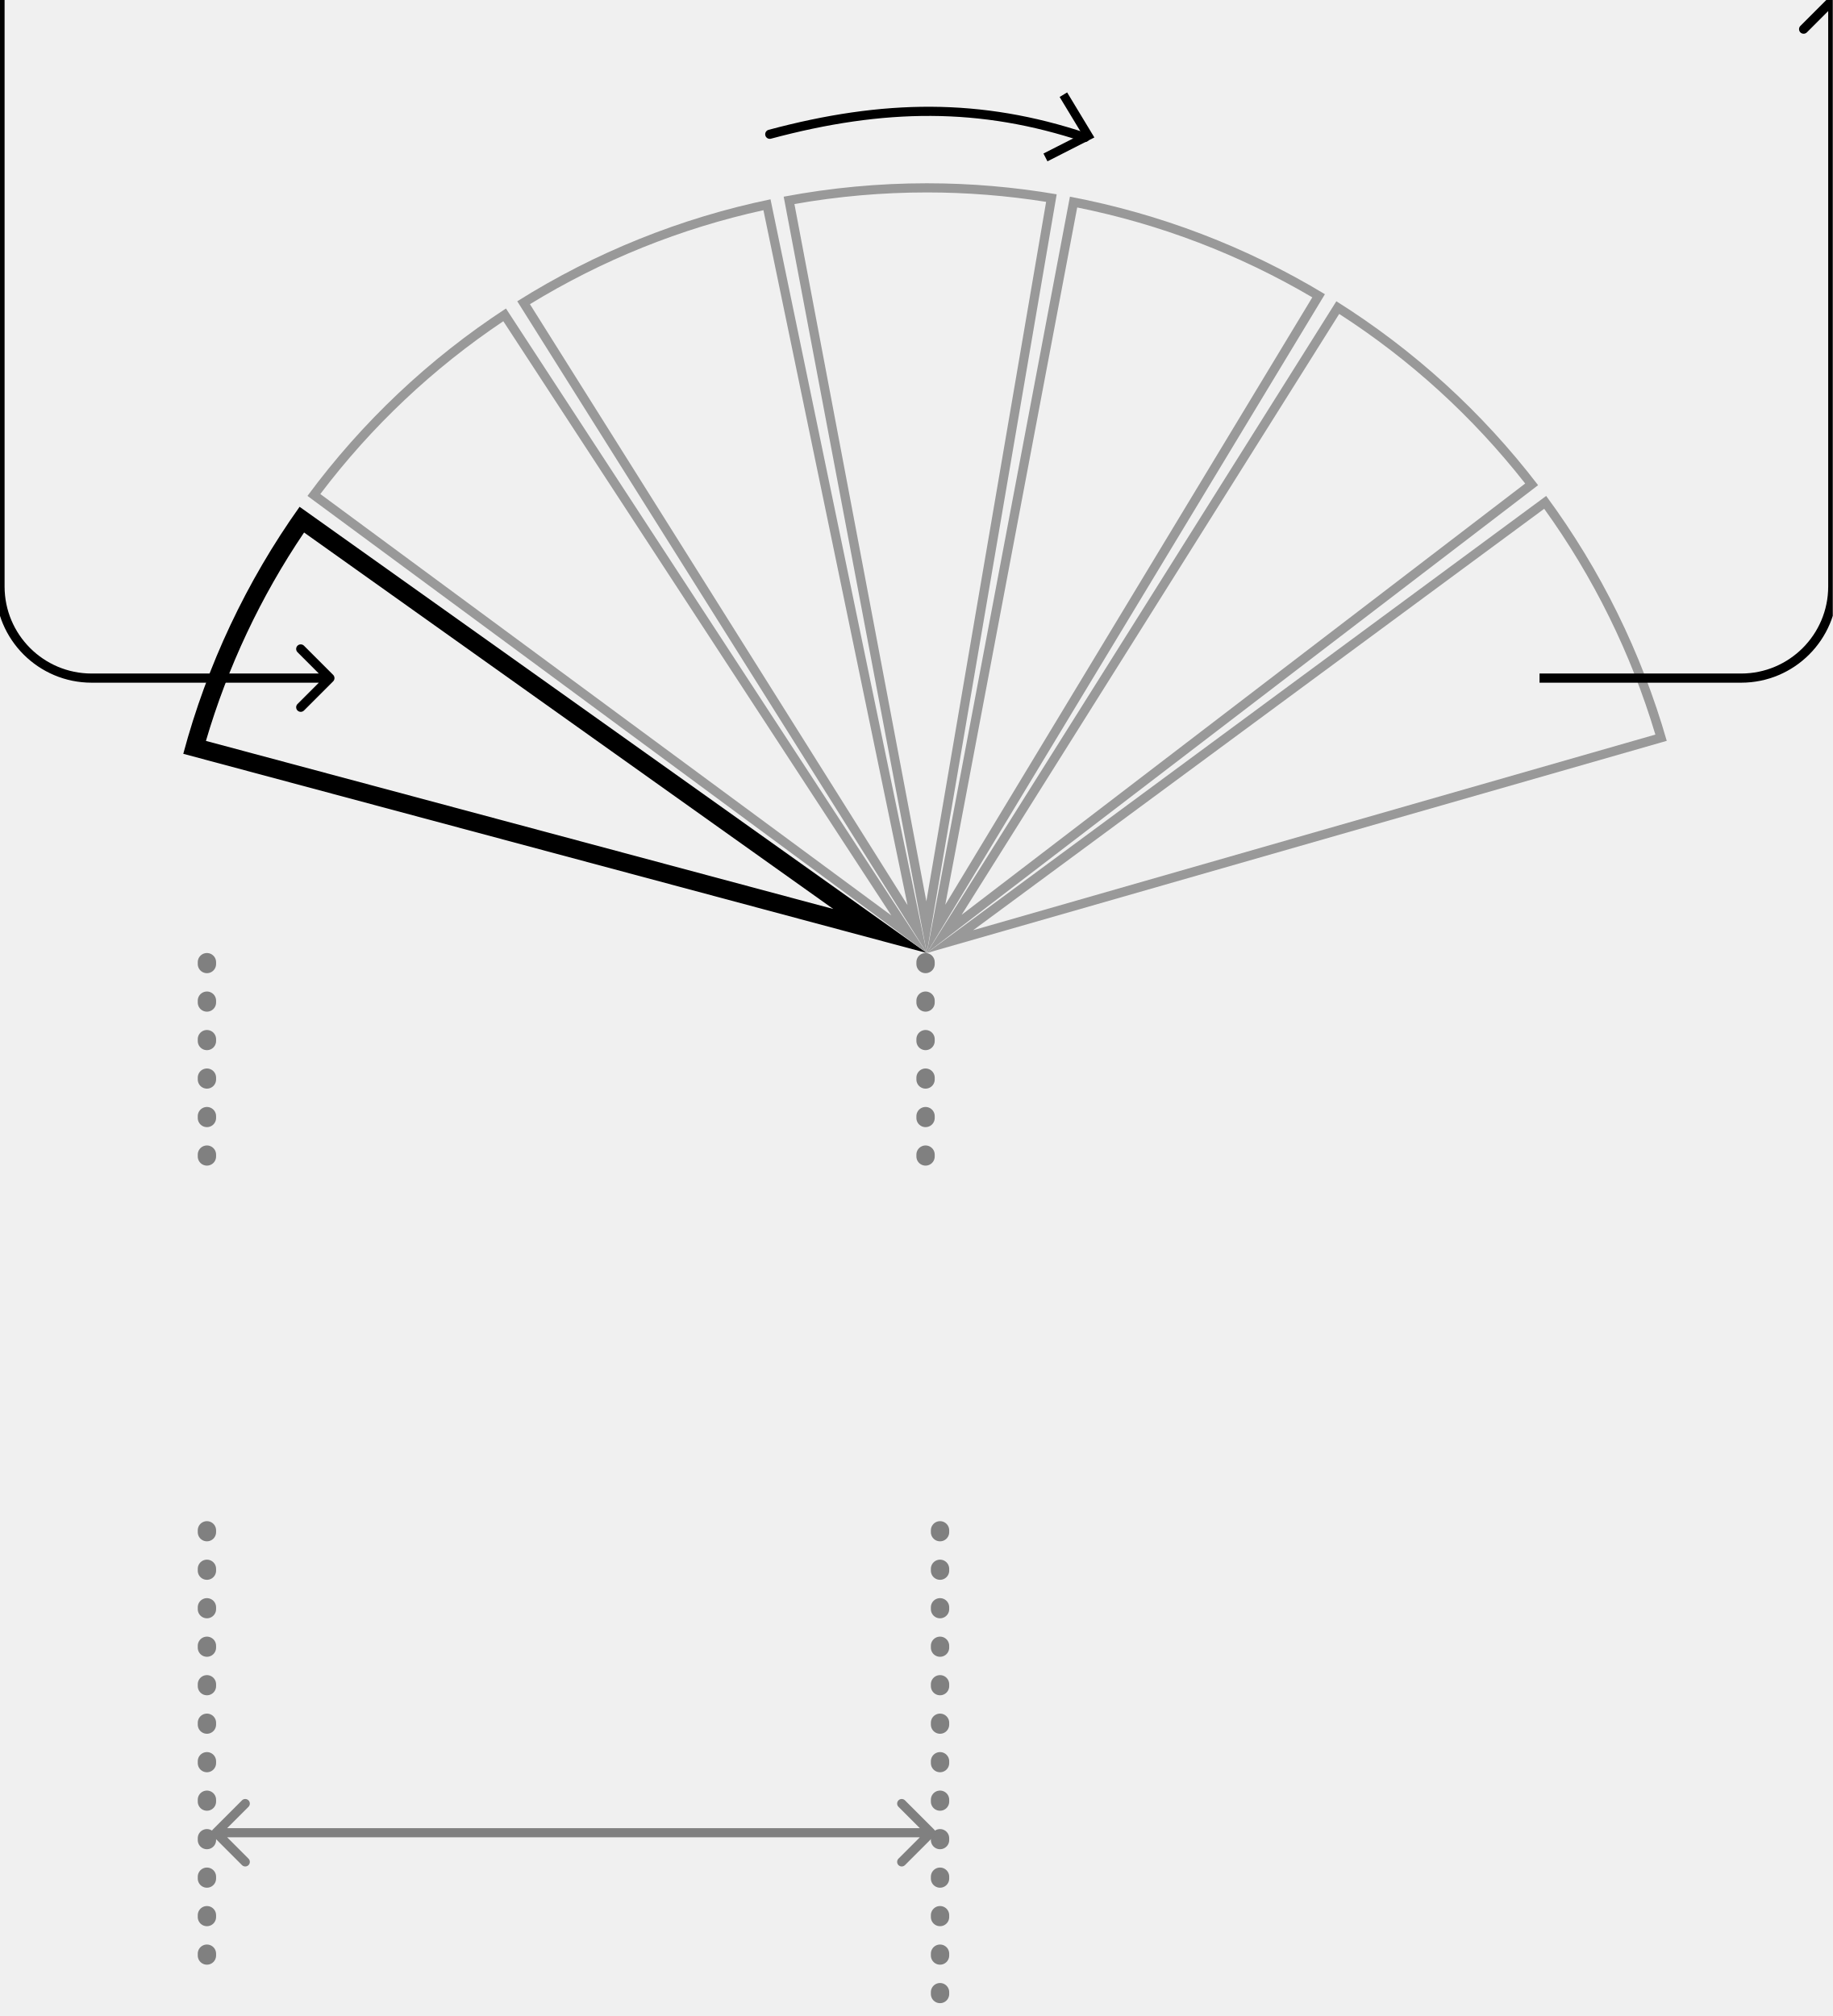
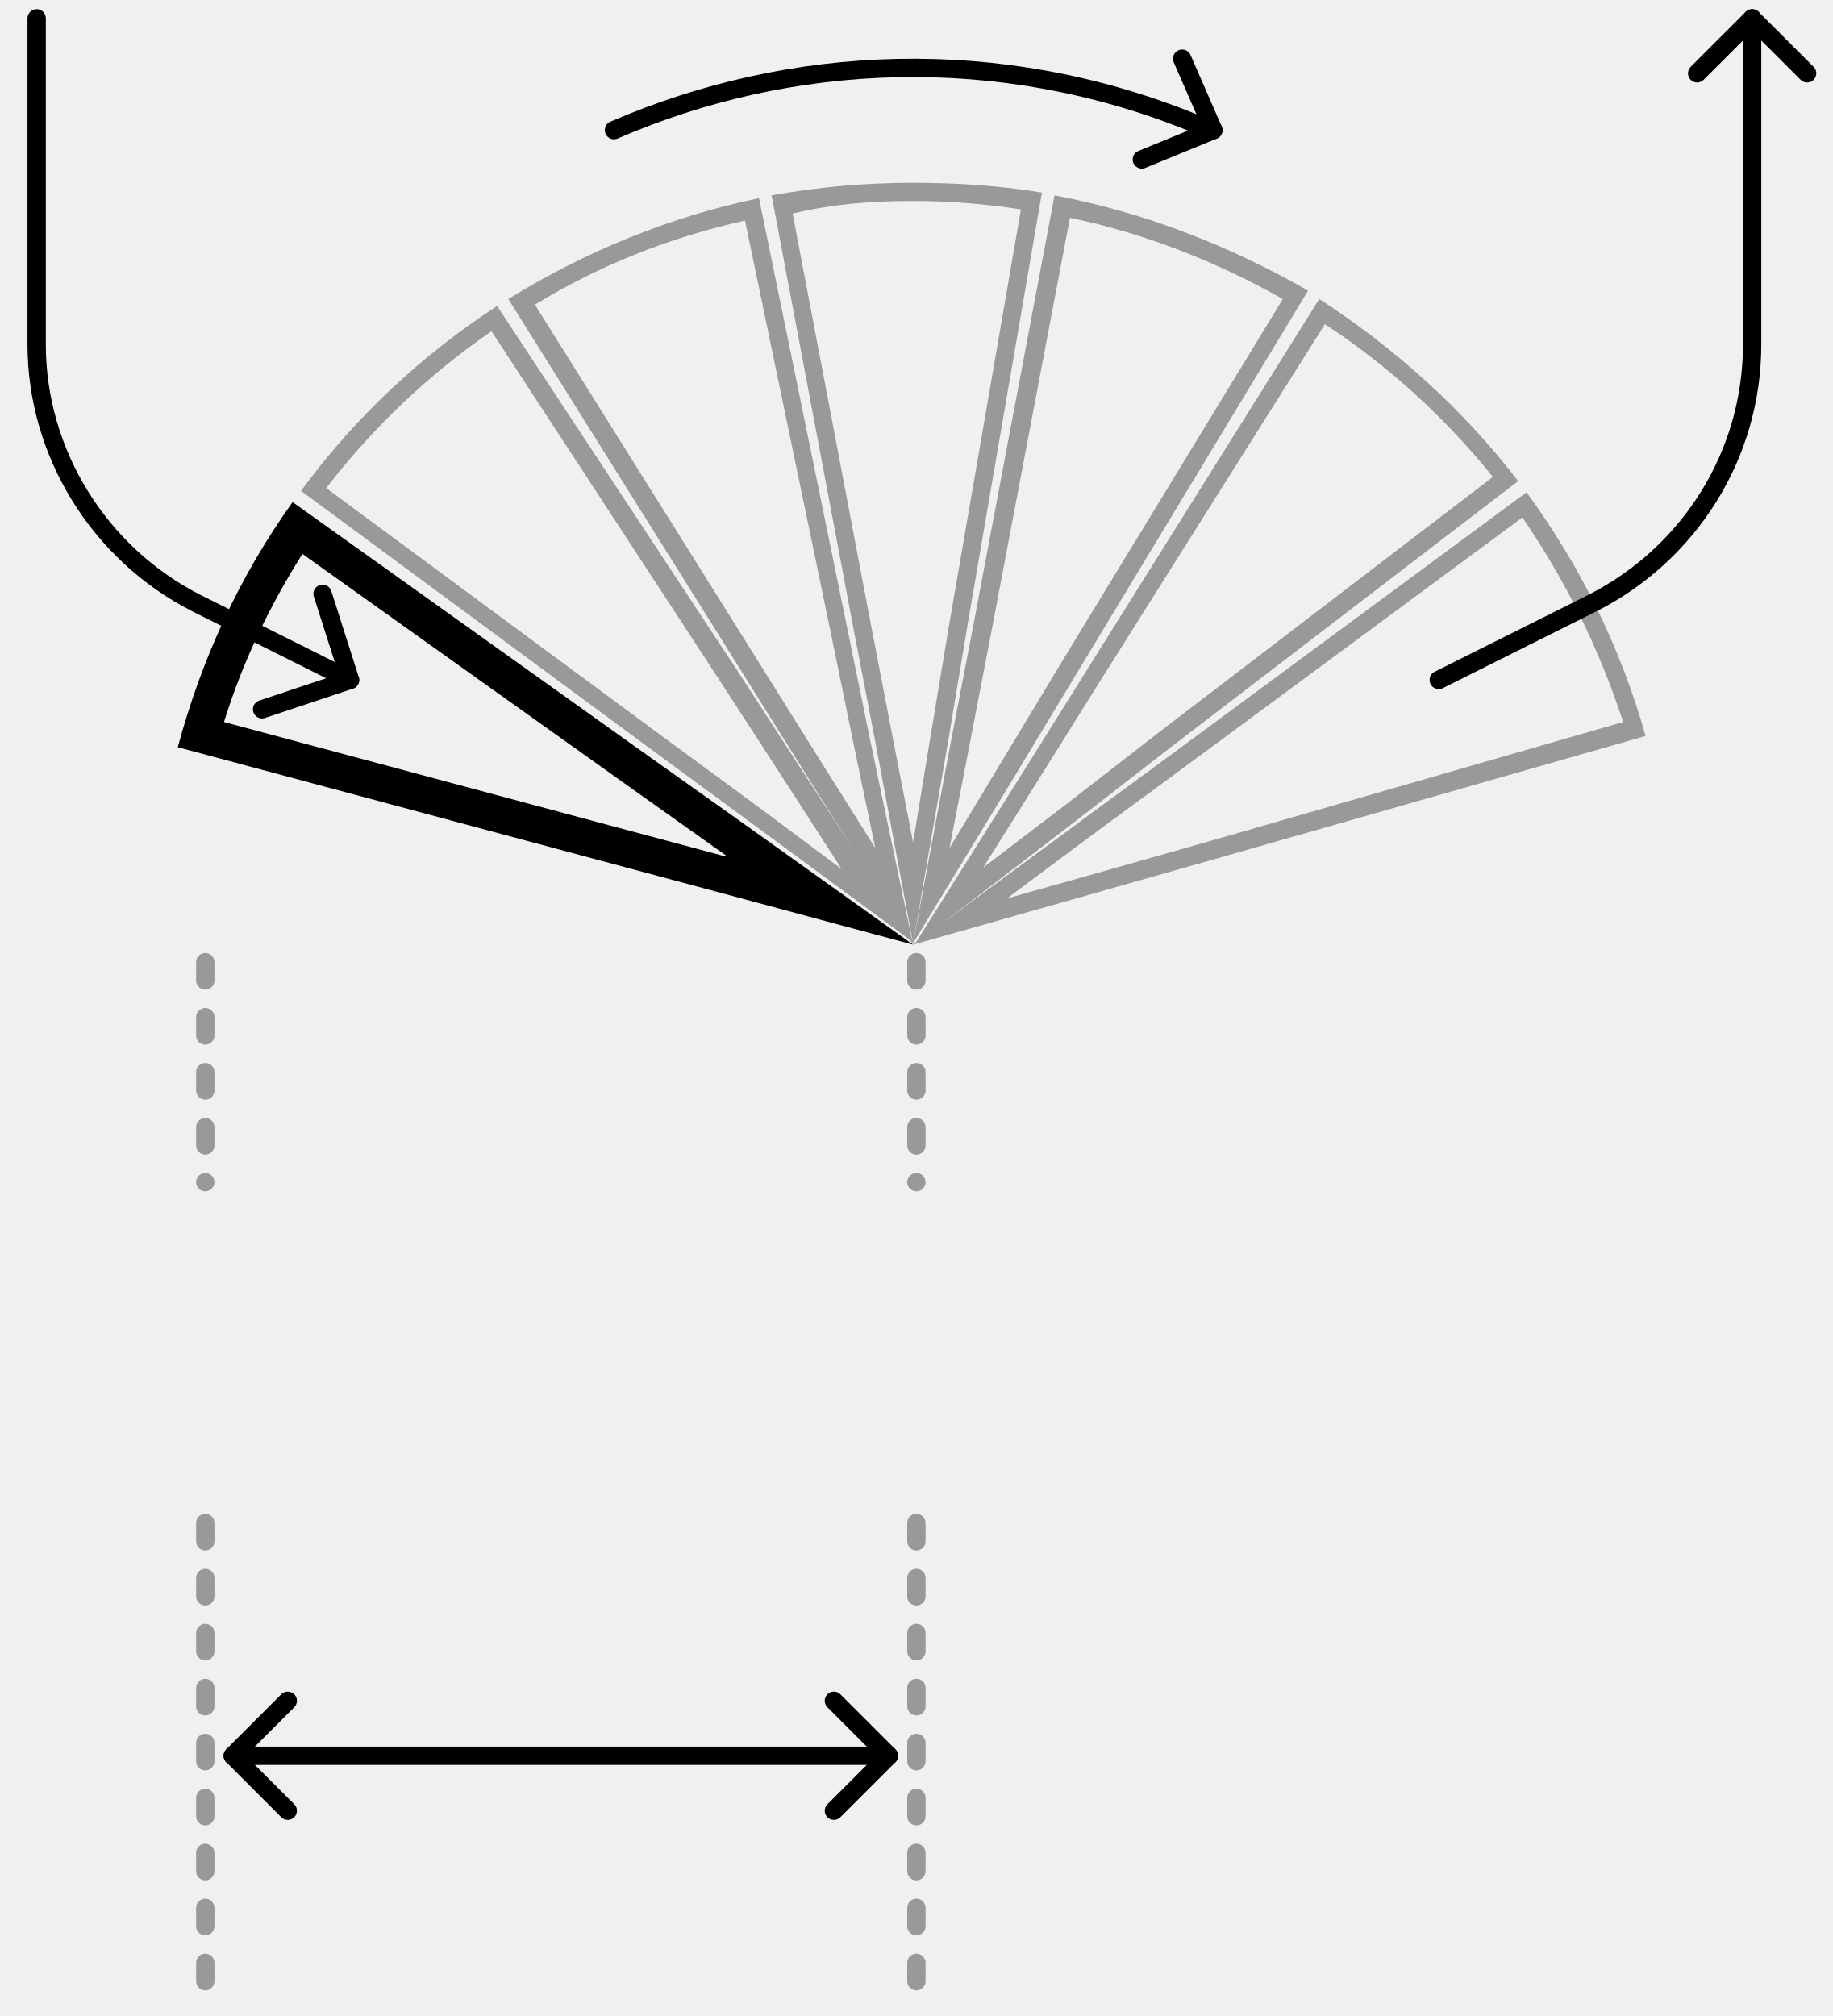
- <svg xmlns="http://www.w3.org/2000/svg" width="100" height="110" viewBox="0 0 100 110" fill="none">
-   <g clip-path="url(#clip0_769_36714)">
-     <line x1="50.5" y1="52.5" x2="50.5" y2="64.5" stroke="#808080" stroke-linecap="round" stroke-dasharray="0.1 2" />
-     <line x1="11.29" y1="52.5" x2="11.29" y2="64.5" stroke="#808080" stroke-linecap="round" stroke-dasharray="0.1 2" />
-     <line x1="51.29" y1="83.5" x2="51.29" y2="109.5" stroke="#808080" stroke-linecap="round" stroke-dasharray="0.1 2" />
-     <line x1="11.29" y1="83.5" x2="11.29" y2="108.5" stroke="#808080" stroke-linecap="round" stroke-dasharray="0.1 2" />
-     <path d="M50.967 100.177C51.065 100.079 51.065 99.921 50.967 99.823L49.376 98.232C49.278 98.135 49.12 98.135 49.023 98.232C48.925 98.33 48.925 98.488 49.023 98.586L50.437 100L49.023 101.414C48.925 101.512 48.925 101.67 49.023 101.768C49.12 101.865 49.278 101.865 49.376 101.768L50.967 100.177ZM11.614 99.823C11.516 99.921 11.516 100.079 11.614 100.177L13.204 101.768C13.302 101.865 13.46 101.865 13.558 101.768C13.656 101.67 13.656 101.512 13.558 101.414L12.144 100L13.558 98.586C13.656 98.488 13.656 98.33 13.558 98.232C13.46 98.135 13.302 98.135 13.204 98.232L11.614 99.823ZM50.79 99.75H11.79V100.25H50.79V99.75Z" fill="#808080" />
-     <path d="M16.591 29.055L45.467 49.598L11.236 40.426C12.428 36.372 14.225 32.556 16.591 29.055ZM16.346 27.653C13.444 31.732 11.295 36.295 10 41.13L50.569 52L16.346 27.653V27.653Z" fill="black" />
-     <path d="M27.462 17.527L48.633 49.95L17.477 26.956C20.266 23.269 23.622 20.101 27.462 17.527M27.606 16.833C23.415 19.569 19.748 23.033 16.776 27.059L50.568 52L27.606 16.833V16.833Z" fill="#999999" />
-     <path d="M41.654 11.469L49.516 49.384L28.914 16.598C32.858 14.185 37.139 12.461 41.654 11.469M42.041 10.875C37.141 11.891 32.461 13.775 28.223 16.438L50.569 52L42.041 10.875V10.875Z" fill="#999999" />
-     <path d="M50.569 10.5C52.742 10.5 54.929 10.673 57.078 11.014L50.544 49.18L43.345 11.133C45.725 10.713 48.153 10.5 50.569 10.5ZM50.569 10C47.954 10 45.34 10.244 42.76 10.732L50.568 51.999L57.655 10.602C55.31 10.201 52.939 10 50.568 10H50.569Z" fill="#999999" />
-     <path d="M58.774 11.32C63.306 12.233 67.617 13.882 71.602 16.225L51.576 49.366L58.774 11.32ZM58.377 10.732L50.569 52V52L72.29 16.053C68.006 13.465 63.294 11.663 58.377 10.732H58.377Z" fill="#999999" />
-     <path d="M73.069 17.129C76.954 19.635 80.364 22.745 83.217 26.382L52.468 49.916L73.069 17.129ZM72.914 16.438L50.569 51.999L83.921 26.473C80.879 22.499 77.151 19.1 72.914 16.438V16.438Z" fill="#999999" />
-     <path d="M84.254 27.761C86.954 31.512 88.993 35.653 90.32 40.081L53.098 50.755L84.254 27.761ZM84.362 27.06L50.569 52L90.941 40.423C89.561 35.612 87.333 31.086 84.362 27.06L84.362 27.06Z" fill="#999999" />
-     <path d="M42 7.326C48.225 5.658 53.513 5.601 59.2 7.5" stroke="black" stroke-width="0.5" stroke-miterlimit="10" stroke-linecap="round" />
-     <mask id="path-14-inside-1_769_36714" fill="white">
-       <path d="M58.225 5.043L57.815 5.29L59.035 7.308L56.933 8.377L57.151 8.803L59.71 7.5L58.225 5.043Z" />
+ <svg xmlns="http://www.w3.org/2000/svg" version="1.1" x="0px" y="0px" viewBox="0 0 100 110" style="enable-background:new 0 0 100 110;" xml:space="preserve">
+   <style type="text/css">
+ 	.st0{display:none;}
+ 	.st1{display:inline;fill:none;}
+ 	.st2{display:inline;fill:none;stroke:#808080;stroke-linecap:round;stroke-dasharray:0.1,2;}
+ 	.st3{display:inline;fill:#808080;}
+ 	.st4{display:inline;}
+ 	.st5{display:inline;fill:#999999;}
+ 	.st6{display:inline;fill:none;stroke:#000000;stroke-width:0.5;stroke-linecap:round;stroke-miterlimit:10;}
+ 	.st7{display:inline;fill:#FFFFFF;filter:url(#Adobe_OpacityMaskFilter);}
+ 	
+ 		.st8{display:inline;mask:url(#path-14-inside-1_769_36714_00000013188351081468255040000018032859806193806248_);stroke:#000000;stroke-width:2;}
+ 	.st9{fill:#999999;}
+ 	.st10{fill:none;stroke:#000000;stroke-linecap:round;stroke-linejoin:round;stroke-miterlimit:10;}
+ 	.st11{fill:none;stroke:#999999;stroke-linecap:round;stroke-miterlimit:10;stroke-dasharray:1,2;}
+ 	.st12{fill:none;stroke:#000000;stroke-linecap:round;stroke-miterlimit:10;}
+ </style>
+   <g id="Layer_1" class="st0">
+     <rect class="st1" width="100" height="110" />
+     <line class="st2" x1="50.5" y1="52.5" x2="50.5" y2="64.5" />
+     <line class="st2" x1="11.3" y1="52.5" x2="11.3" y2="64.5" />
+     <line class="st2" x1="51.3" y1="83.5" x2="51.3" y2="109.5" />
+     <line class="st2" x1="11.3" y1="83.5" x2="11.3" y2="108.5" />
+     <path class="st3" d="M51,100.2c0.1-0.1,0.1-0.3,0-0.4l-1.6-1.6c-0.1-0.1-0.3-0.1-0.4,0c-0.1,0.1-0.1,0.3,0,0.4l1.4,1.4l-1.4,1.4   c-0.1,0.1-0.1,0.3,0,0.4c0.1,0.1,0.3,0.1,0.4,0L51,100.2z M11.6,99.8c-0.1,0.1-0.1,0.3,0,0.4l1.6,1.6c0.1,0.1,0.3,0.1,0.4,0   c0.1-0.1,0.1-0.3,0-0.4l-1.4-1.4l1.4-1.4c0.1-0.1,0.1-0.3,0-0.4c-0.1-0.1-0.3-0.1-0.4,0L11.6,99.8z M50.8,99.8h-39v0.5h39V99.8z" />
+     <path class="st4" d="M16.6,29.1l28.9,20.5l-34.2-9.2C12.4,36.4,14.2,32.6,16.6,29.1z M16.3,27.7c-2.9,4.1-5.1,8.6-6.3,13.5L50.6,52   L16.3,27.7L16.3,27.7z" />
+     <path class="st5" d="M27.5,17.5l21.2,32.4L17.5,27C20.3,23.3,23.6,20.1,27.5,17.5 M27.6,16.8c-4.2,2.7-7.9,6.2-10.8,10.2L50.6,52   L27.6,16.8L27.6,16.8z" />
+     <path class="st5" d="M41.7,11.5l7.9,37.9L28.9,16.6C32.9,14.2,37.1,12.5,41.7,11.5 M42,10.9c-4.9,1-9.6,2.9-13.8,5.6L50.6,52   L42,10.9L42,10.9z" />
+     <path class="st5" d="M50.6,10.5c2.2,0,4.4,0.2,6.5,0.5l-6.5,38.2l-7.2-38C45.7,10.7,48.2,10.5,50.6,10.5z M50.6,10   c-2.6,0-5.2,0.2-7.8,0.7L50.6,52l7.1-41.4C55.3,10.2,52.9,10,50.6,10L50.6,10z" />
+     <path class="st5" d="M58.8,11.3c4.5,0.9,8.8,2.6,12.8,4.9l-20,33.1L58.8,11.3z M58.4,10.7L50.6,52l0,0l21.7-35.9   C68,13.5,63.3,11.7,58.4,10.7L58.4,10.7z" />
+     <path class="st5" d="M73.1,17.1c3.9,2.5,7.3,5.6,10.1,9.3L52.5,49.9L73.1,17.1z M72.9,16.4L50.6,52l33.4-25.5   C80.9,22.5,77.2,19.1,72.9,16.4L72.9,16.4z" />
+     <path class="st5" d="M84.3,27.8c2.7,3.8,4.7,7.9,6.1,12.3L53.1,50.8L84.3,27.8z M84.4,27.1L50.6,52l40.4-11.6   C89.6,35.6,87.3,31.1,84.4,27.1L84.4,27.1z" />
+     <path class="st6" d="M42,7.3c6.2-1.7,11.5-1.7,17.2,0.2" />
+     <defs>
+       <filter id="Adobe_OpacityMaskFilter" filterUnits="userSpaceOnUse" x="55.6" y="3.7" width="5.5" height="6.5">
+         <feColorMatrix type="matrix" values="1 0 0 0 0  0 1 0 0 0  0 0 1 0 0  0 0 0 1 0" />
+       </filter>
+     </defs>
+     <mask maskUnits="userSpaceOnUse" x="55.6" y="3.7" width="5.5" height="6.5" id="path-14-inside-1_769_36714_00000013188351081468255040000018032859806193806248_" class="st4">
+       <path style="fill:#FFFFFF;filter:url(#Adobe_OpacityMaskFilter);" d="M58.2,5l-0.4,0.2l1.2,2l-2.1,1.1l0.2,0.4l2.6-1.3L58.2,5z" />
    </mask>
-     <path d="M58.225 5.043L57.815 5.29L59.035 7.308L56.933 8.377L57.151 8.803L59.71 7.5L58.225 5.043Z" fill="black" stroke="black" stroke-width="2" mask="url(#path-14-inside-1_769_36714)" />
-     <path d="M18.177 37.177C18.274 37.079 18.274 36.921 18.177 36.823L16.586 35.232C16.488 35.135 16.33 35.135 16.232 35.232C16.135 35.33 16.135 35.488 16.232 35.586L17.646 37L16.232 38.414C16.135 38.512 16.135 38.67 16.232 38.768C16.33 38.865 16.488 38.865 16.586 38.768L18.177 37.177ZM-0.25 0V32H0.25V0H-0.25ZM5 37.25H18V36.75H5V37.25ZM-0.25 32C-0.25 34.9 2.101 37.25 5 37.25V36.75C2.377 36.75 0.25 34.623 0.25 32H-0.25Z" fill="black" />
-     <path d="M99.823 -0.177C99.921 -0.274 100.079 -0.274 100.177 -0.177L101.768 1.414C101.865 1.512 101.865 1.67 101.768 1.768C101.67 1.865 101.512 1.865 101.414 1.768L100 0.354L98.586 1.768C98.488 1.865 98.33 1.865 98.232 1.768C98.135 1.67 98.135 1.512 98.232 1.414L99.823 -0.177ZM100.25 3.94854e-08L100.25 32L99.75 32L99.75 -3.94854e-08L100.25 3.94854e-08ZM95 37.25L84 37.25L84 36.75L95 36.75L95 37.25ZM100.25 32C100.25 34.9 97.9 37.25 95 37.25L95 36.75C97.623 36.75 99.75 34.623 99.75 32L100.25 32Z" fill="black" />
+     <path class="st8" d="M58.2,5l-0.4,0.2l1.2,2l-2.1,1.1l0.2,0.4l2.6-1.3L58.2,5z" />
+     <path class="st4" d="M99.8-0.2c0.1-0.1,0.3-0.1,0.4,0l1.6,1.6c0.1,0.1,0.1,0.3,0,0.4c-0.1,0.1-0.3,0.1-0.4,0L100,0.4l-1.4,1.4   c-0.1,0.1-0.3,0.1-0.4,0c-0.1-0.1-0.1-0.3,0-0.4L99.8-0.2z M100.2,0v32h-0.5V0L100.2,0z M95,37.2H84v-0.5h11V37.2z M100.2,32   c0,2.9-2.4,5.2-5.2,5.2v-0.5c2.6,0,4.8-2.1,4.8-4.8H100.2z" />
  </g>
-   <defs>
-     <clipPath id="clip0_769_36714">
-       <rect width="100" height="110" fill="white" />
-     </clipPath>
-   </defs>
+   <g id="Layer_2">
+     <g id="v-Lombardia" transform="translate(359.4686, 82.49499) scale(0.7641883)">
+       <g>
+         <path d="M-448.8-68.4l23.3,16.6l6.9,4.9l0.1,0.1l-0.1,0l-8.2-2.2l-27.6-7.4C-453.1-60.6-451.2-64.6-448.8-68.4 M-449.5-72.1     c-3.8,5.3-6.5,11.2-8.2,17.5l30.2,8.1l8.2,2.2l14.1,3.8l-11.9-8.5l-6.9-4.9L-449.5-72.1L-449.5-72.1z" />
+       </g>
+       <g>
+         <path class="st9" d="M-435.3-84.3l16.4,25.1l4.6,7.1l4,6.2l-5.9-4.4l-6.8-5l-24.1-17.8C-443.8-77.4-439.8-81.2-435.3-84.3      M-434.9-86.1c-5.4,3.5-10.2,8-14,13.2l25.2,18.6l6.8,5l11.8,8.7l-8-12.3l-4.6-7.1L-434.9-86.1L-434.9-86.1z" />
+       </g>
+       <g>
+         <path class="st9" d="M-417.2-92.2l6.1,29.3l1.7,8.3l1.5,7.2l-3.9-6.2l-4.5-7.2l-15.9-25.4C-427.6-89-422.6-91-417.2-92.2      M-416.2-93.8c-6.3,1.3-12.4,3.8-17.9,7.2l16.6,26.5l4.5,7.2l7.8,12.4l-3-14.3l-1.7-8.3L-416.2-93.8L-416.2-93.8z" />
+       </g>
+       <g>
+         <path class="st9" d="M-405.2-93.6c2.6,0,5.1,0.2,7.7,0.6l-5.1,29.5l-1.4,8.4l-1.2,7.3l-1.4-7.2l-1.6-8.3l-5.6-29.4     C-410.9-93.4-408.1-93.6-405.2-93.6 M-405.2-94.9c-3.4,0-6.8,0.3-10.1,0.9l5.8,30.7l1.6,8.3l2.7,14.4l2.5-14.4l1.4-8.4l5.3-30.8     C-399-94.7-402.1-94.9-405.2-94.9L-405.2-94.9z" />
+       </g>
+       <g>
+         <path class="st9" d="M-394-92.4c5.3,1.1,10.4,3.1,15.2,5.8L-394.4-61l-4.4,7.3l-3.8,6.3l1.4-7.2l1.6-8.3L-394-92.4 M-395.1-94     l-5.8,30.7l-1.6,8.3l-2.7,14.4l7.6-12.5l4.4-7.3l16.2-26.8C-382.6-90.4-388.7-92.8-395.1-94L-395.1-94z" />
+       </g>
+       <g>
+         <path class="st9" d="M-375.8-84.8c4.6,3,8.6,6.7,12,10.9l-23.8,18.2l-6.7,5.2l-5.9,4.5l3.9-6.2l4.5-7.2L-375.8-84.8 M-376.2-86.6     l-16.6,26.5l-4.5,7.2l-7.8,12.4l11.6-8.9l6.7-5.2l24.8-19C-365.9-78.7-370.8-83.1-376.2-86.6L-376.2-86.6z" />
+       </g>
+       <g>
+         <path class="st9" d="M-361.7-71c3.1,4.5,5.5,9.4,7.2,14.6l-28.8,8.3l-8.1,2.3l-7.1,2l5.9-4.4l6.8-5L-361.7-71 M-361.4-72.8     l-25.2,18.6l-6.8,5l-11.8,8.7l14.1-4l8.1-2.3l30.1-8.6C-354.7-61.8-357.6-67.6-361.4-72.8L-361.4-72.8z" />
+       </g>
+     </g>
+     <polyline class="st10" points="45.5,92.8 48.5,95.8 45.5,98.8  " />
+     <polyline class="st10" points="15.7,98.8 12.7,95.8 15.7,92.8  " />
+     <polyline class="st10" points="92.6,4 95.6,1 98.6,4  " />
+     <g>
+       <polyline class="st10" points="64.5,3.2 66.2,7.1 62.3,8.7   " />
+       <path class="st10" d="M66.2,7.1c-0.3-0.2-0.7-0.3-1.1-0.4C54.5,2.4,43.2,2.9,33.5,7.1" />
+     </g>
+     <line class="st11" x1="50" y1="52.5" x2="50" y2="64.5" />
+     <line class="st11" x1="11.2" y1="52.5" x2="11.2" y2="64.5" />
+     <line class="st11" x1="50" y1="83.1" x2="50" y2="108.5" />
+     <line class="st11" x1="11.2" y1="83.1" x2="11.2" y2="108.5" />
+     <line class="st10" x1="12.7" y1="95.8" x2="48.5" y2="95.8" />
+     <path class="st12" d="M78.5,37.1l8.4-4.2c5.3-2.7,8.7-8.1,8.7-14.1V1" />
+     <path class="st12" d="M19.1,37.1l-8.4-4.2C5.4,30.2,2,24.7,2,18.8V1" />
+     <polyline class="st10" points="17.6,32.4 19.1,37.1 14.3,38.7  " />
+   </g>
</svg>
